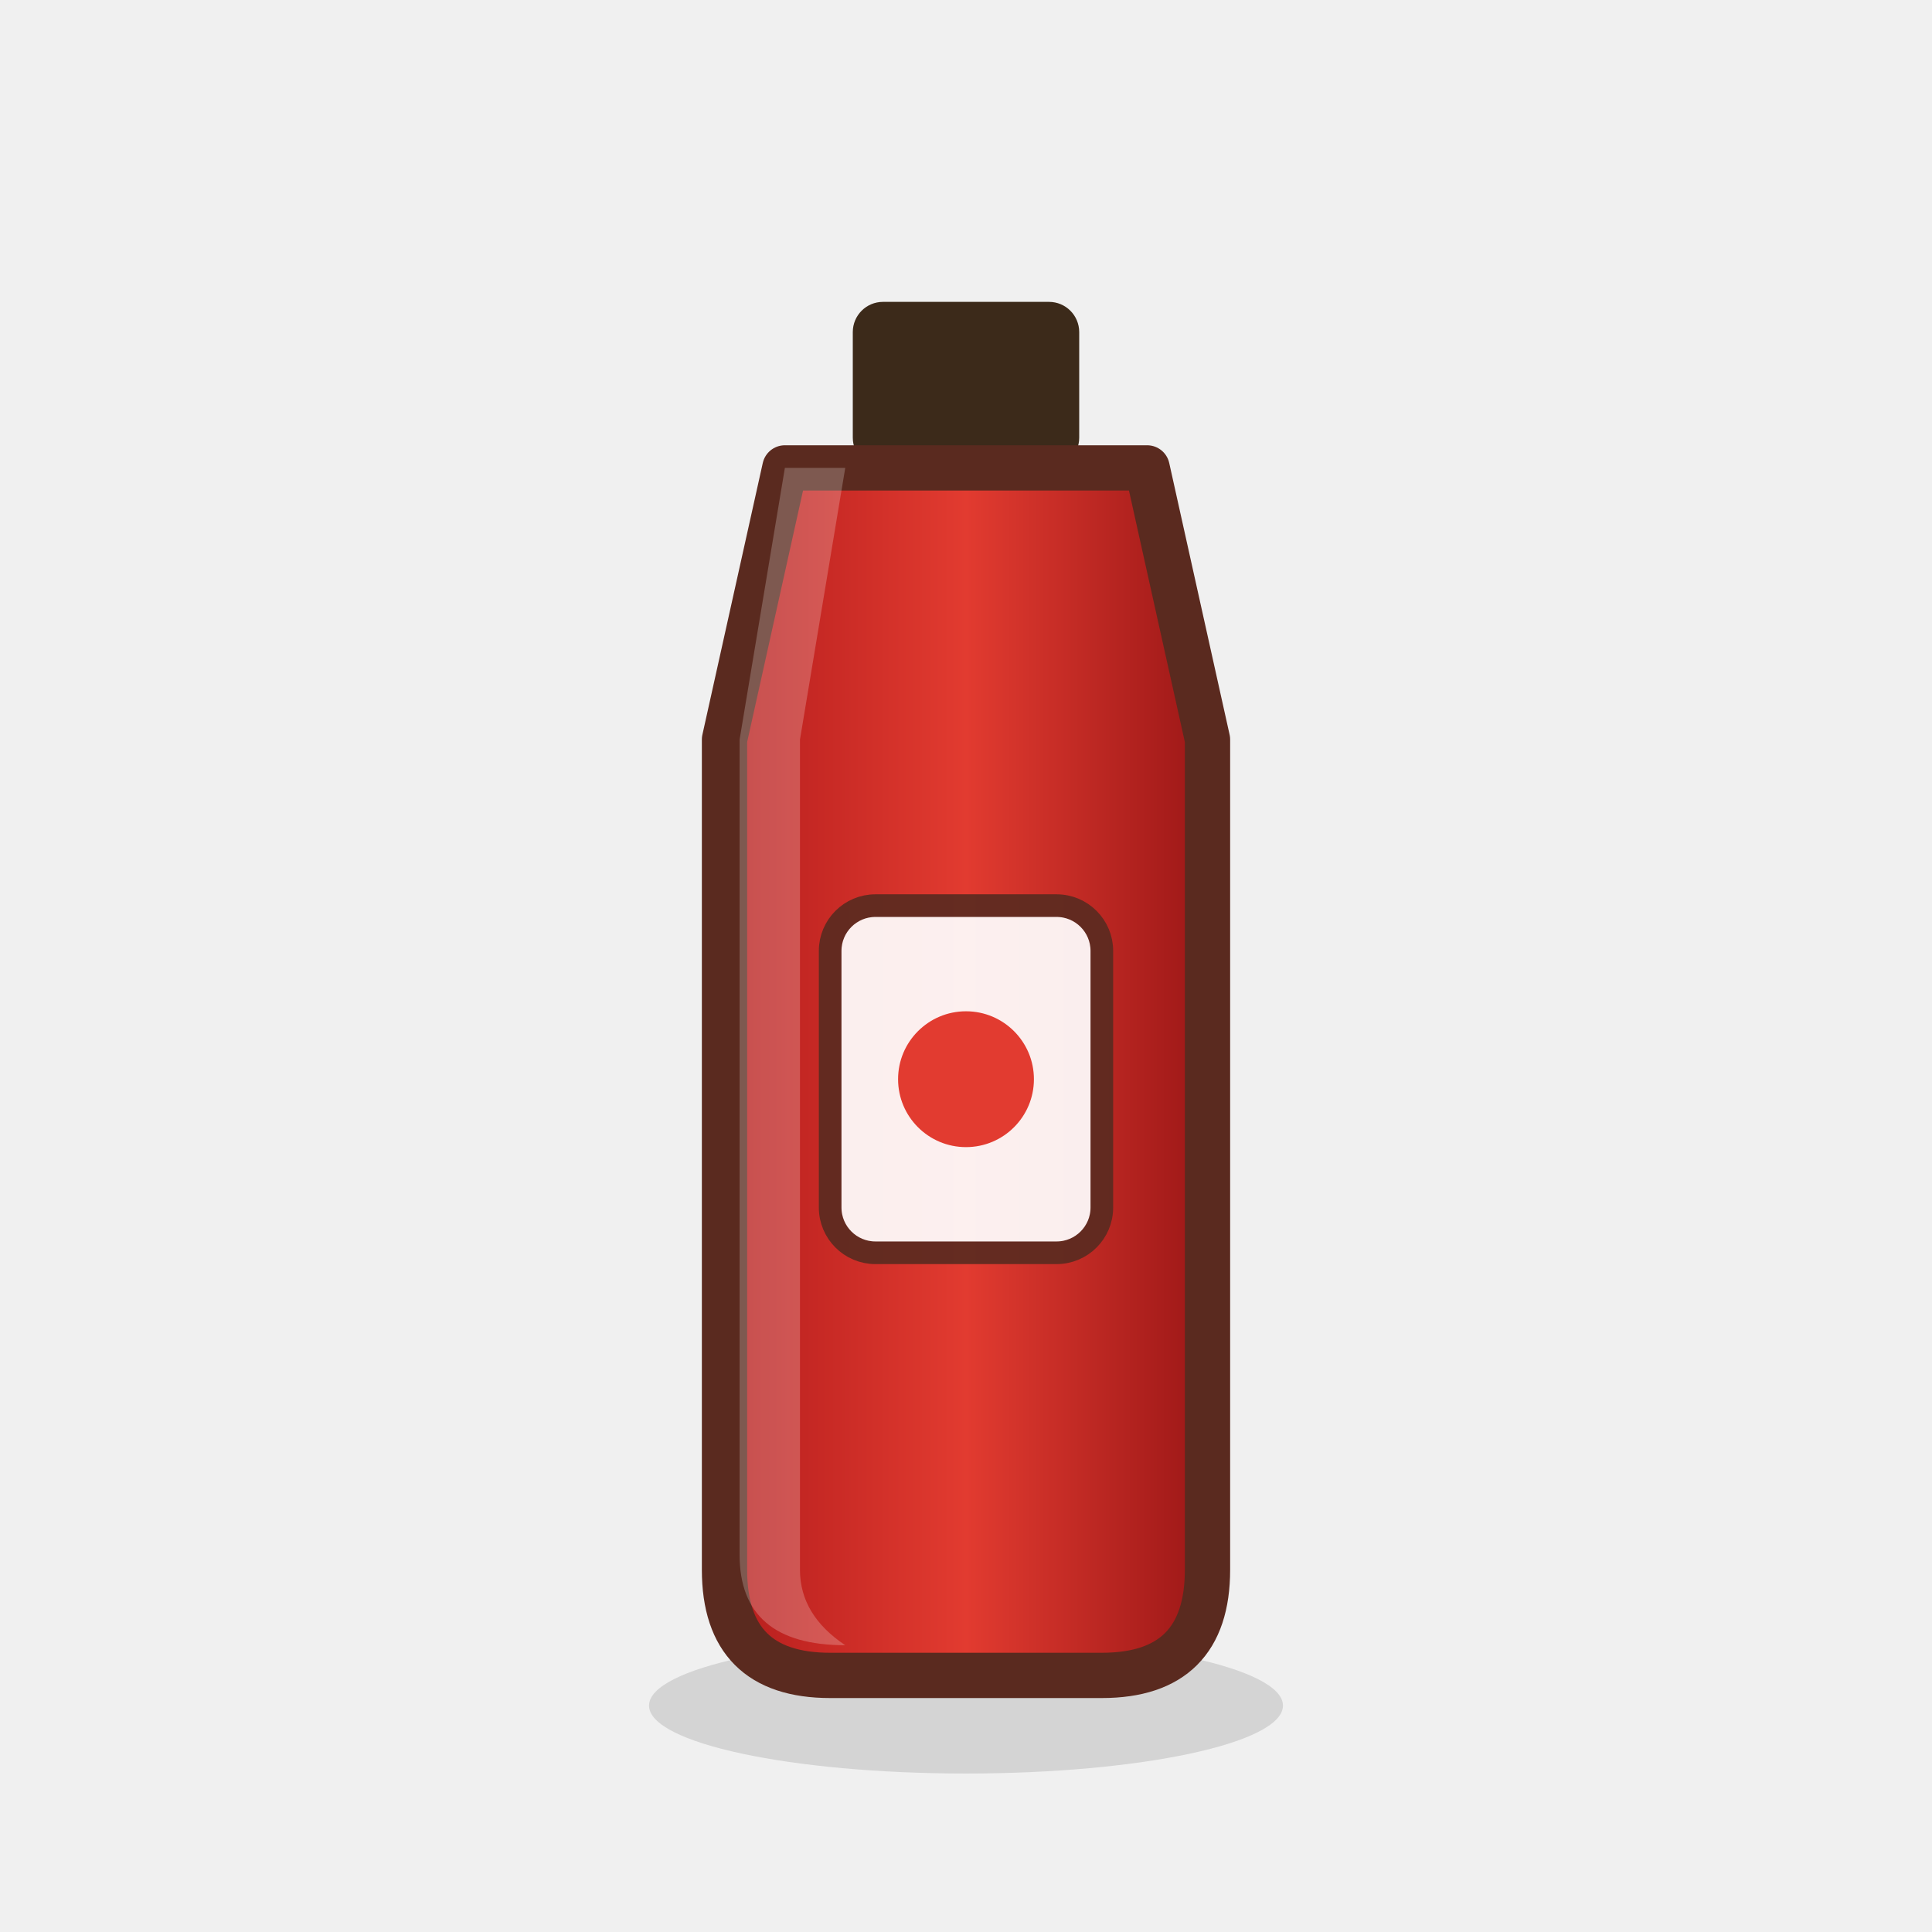
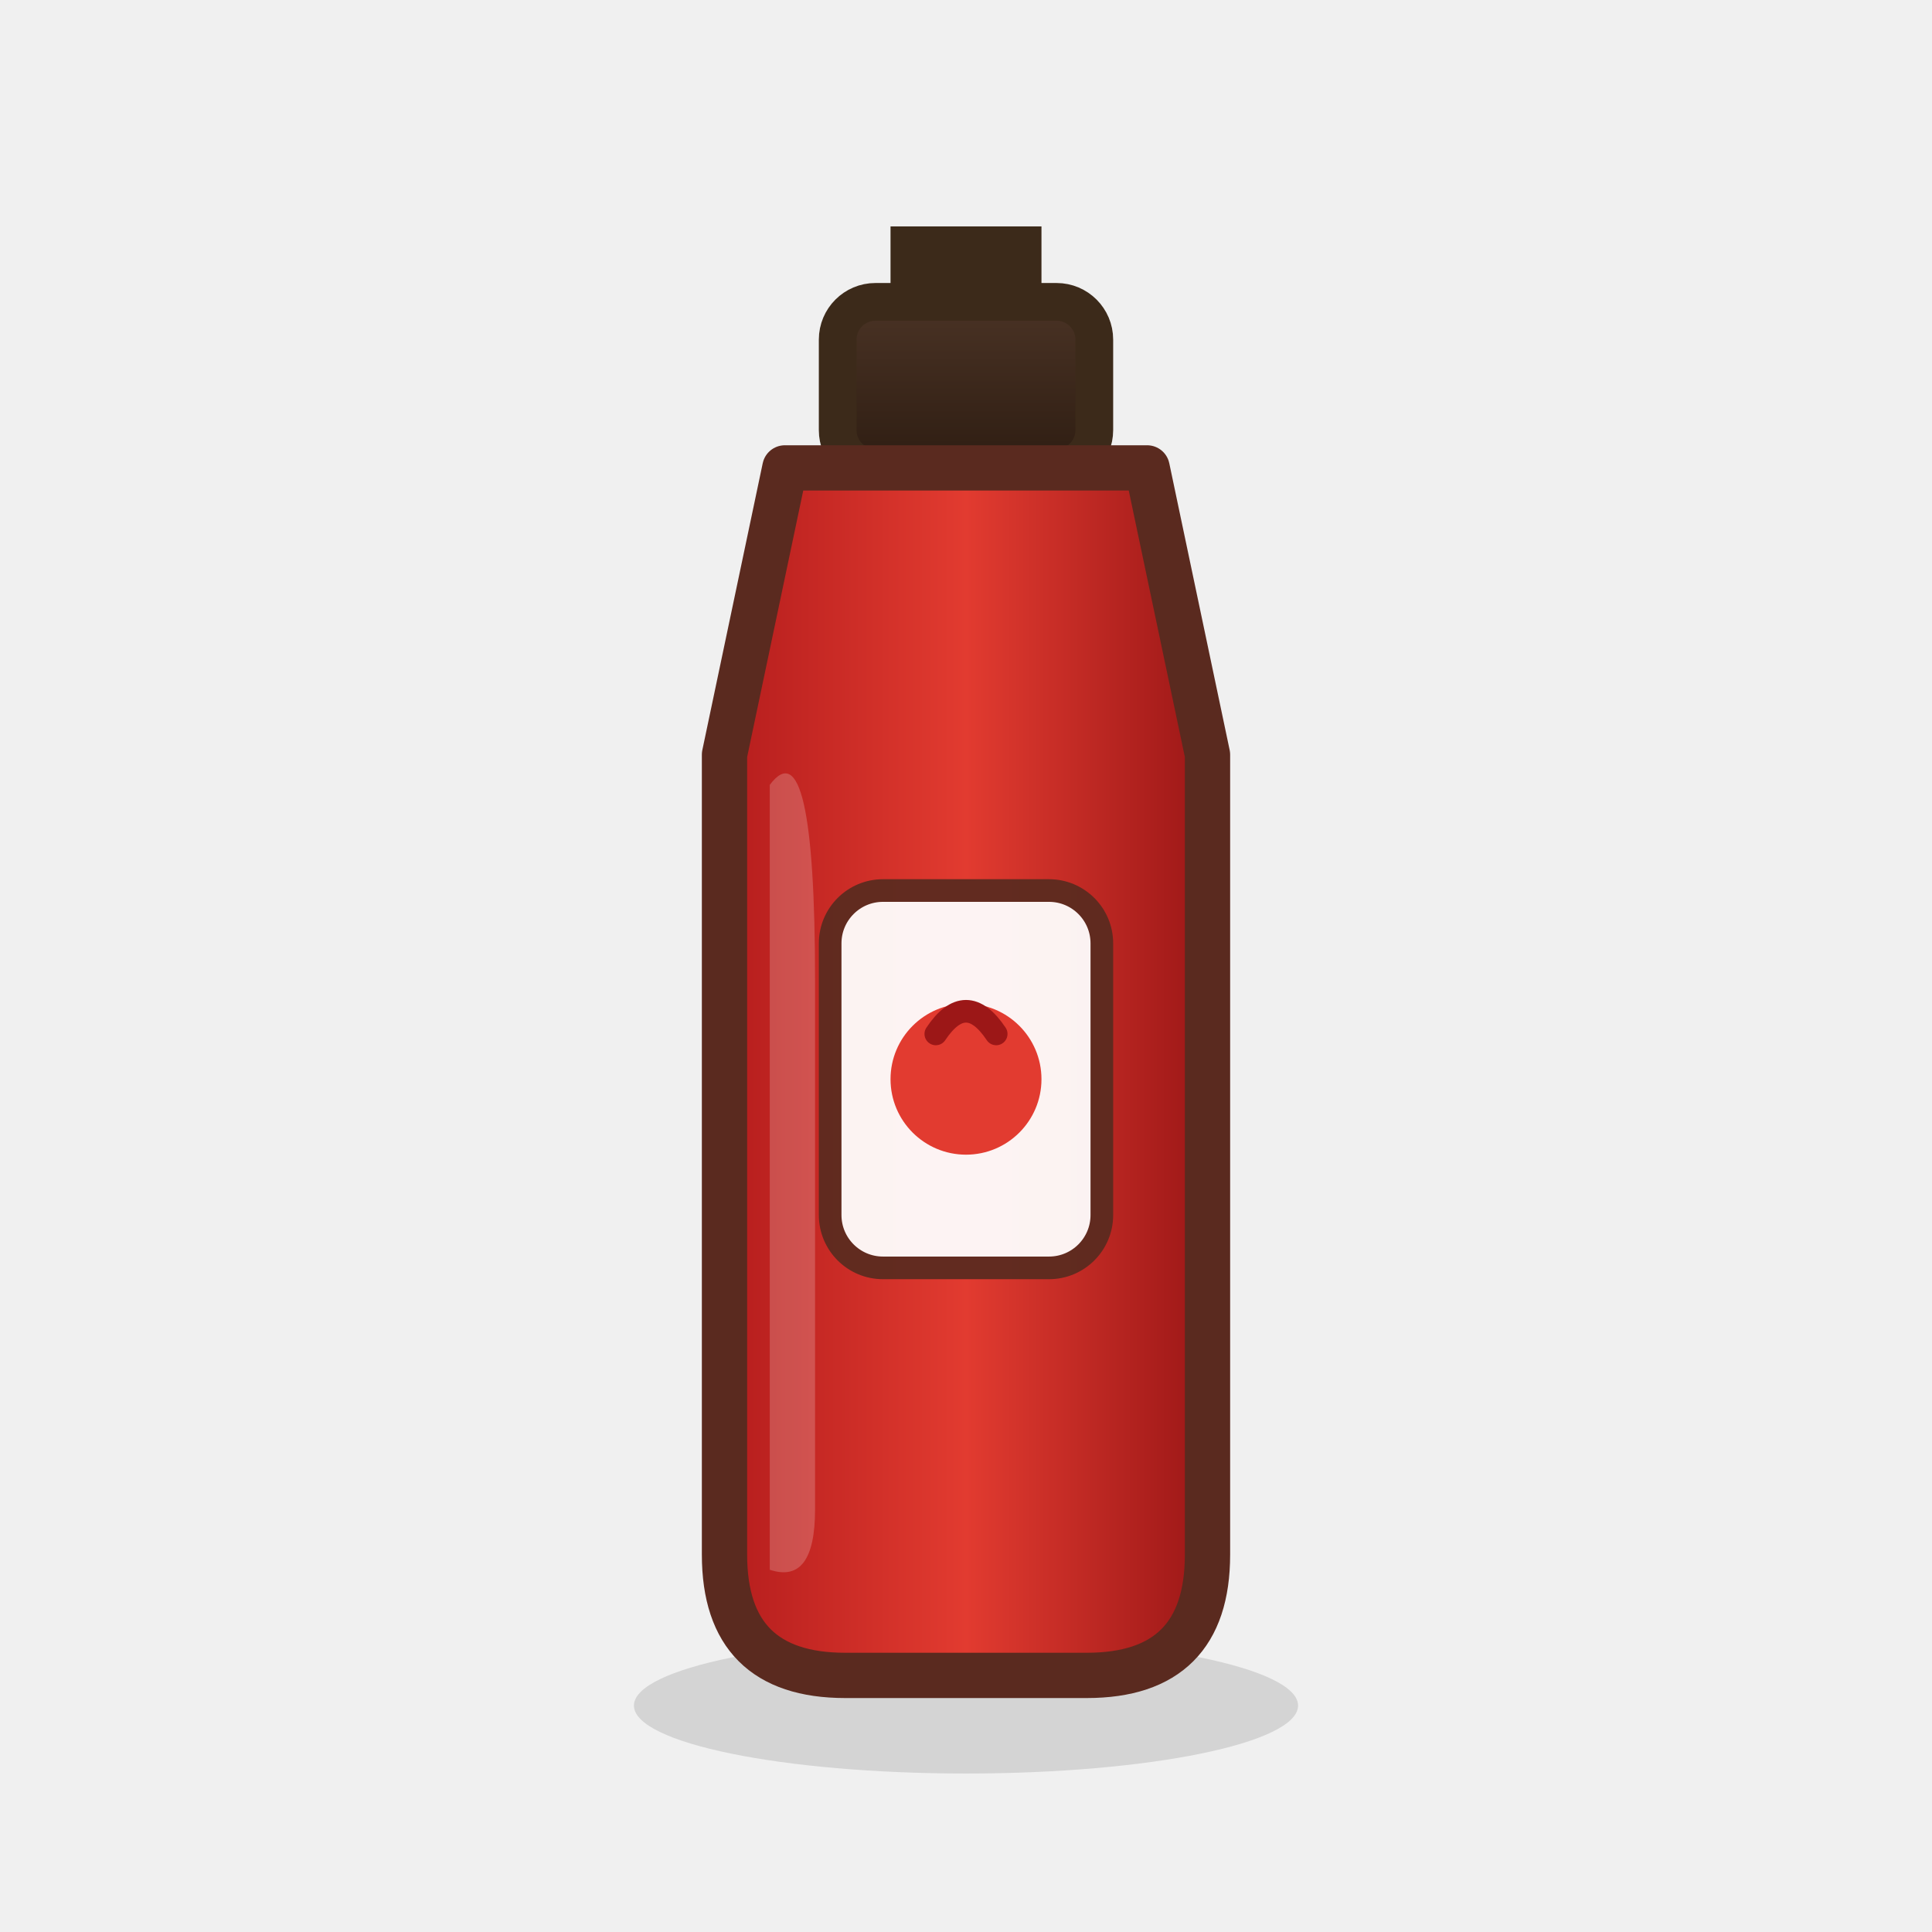
<svg xmlns="http://www.w3.org/2000/svg" viewBox="0 0 256 256" width="256" height="256">
-   <ellipse cx="128" cy="226" rx="42" ry="9" fill="#000" opacity="0.12" />
+   <ellipse cx="128" cy="226" rx="44" ry="9" fill="#000" opacity="0.12" />
  <defs>
    <linearGradient id="ketchup_body" x1="0" y1="0" x2="1" y2="0">
      <stop offset="0" stop-color="#b51d1d" />
      <stop offset=".5" stop-color="#e23b30" />
      <stop offset="1" stop-color="#9c1717" />
    </linearGradient>
+     <linearGradient id="ketchup_cap" x1="0" y1="0" x2="0" y2="1">
+       <stop offset="0" stop-color="#4a3325" />
+       <stop offset="1" stop-color="#2e1d12" />
+     </linearGradient>
  </defs>
-   <rect x="113" y="40" width="30" height="22" rx="4" fill="#3c2a1a" />
-   <path d="M104 62 L152 62 L160 98 L160 208 Q160 222 146 222 L110 222 Q96 222 96 208 L96 98 Z" fill="url(#ketchup_body)" stroke="#5a2a1f" stroke-width="6" stroke-linejoin="round" />
-   <path d="M104 62 L112 62 L106 98 L106 208 Q106 214 112 218 Q98 218 98 206 L98 98 Z" fill="#fff" opacity="0.22" />
-   <rect x="110" y="120" width="36" height="46" rx="6" fill="#fff" opacity="0.92" stroke="#5a2a1f" stroke-width="3" />
-   <circle cx="128" cy="143" r="9" fill="#e23b30" />
+   <path d="M118 30 L138 30 L138 42 L118 42 Z" fill="#3c2a1a" />
+   <rect x="111" y="40" width="34" height="22" rx="5" fill="url(#ketchup_cap)" stroke="#3c2a1a" stroke-width="5" stroke-linejoin="round" />
+   <path d="M104 62 L152 62 L160 100 L160 206 Q160 222 144 222 L112 222 Q96 222 96 206 L96 100 Z" fill="url(#ketchup_body)" stroke="#5a2a1f" stroke-width="6" stroke-linejoin="round" />
+   <path d="M102 104 Q108 96 108 130 L108 200 Q108 210 102 208 Z" fill="#fff" opacity="0.20" />
+   <rect x="110" y="118" width="36" height="50" rx="7" fill="#fff" opacity="0.94" stroke="#5a2a1f" stroke-width="3" />
+   <circle cx="128" cy="143" r="10" fill="#e23b30" />
+   <path d="M124 137 Q128 131 132 137" fill="none" stroke="#9c1717" stroke-width="3" stroke-linecap="round" />
</svg>
